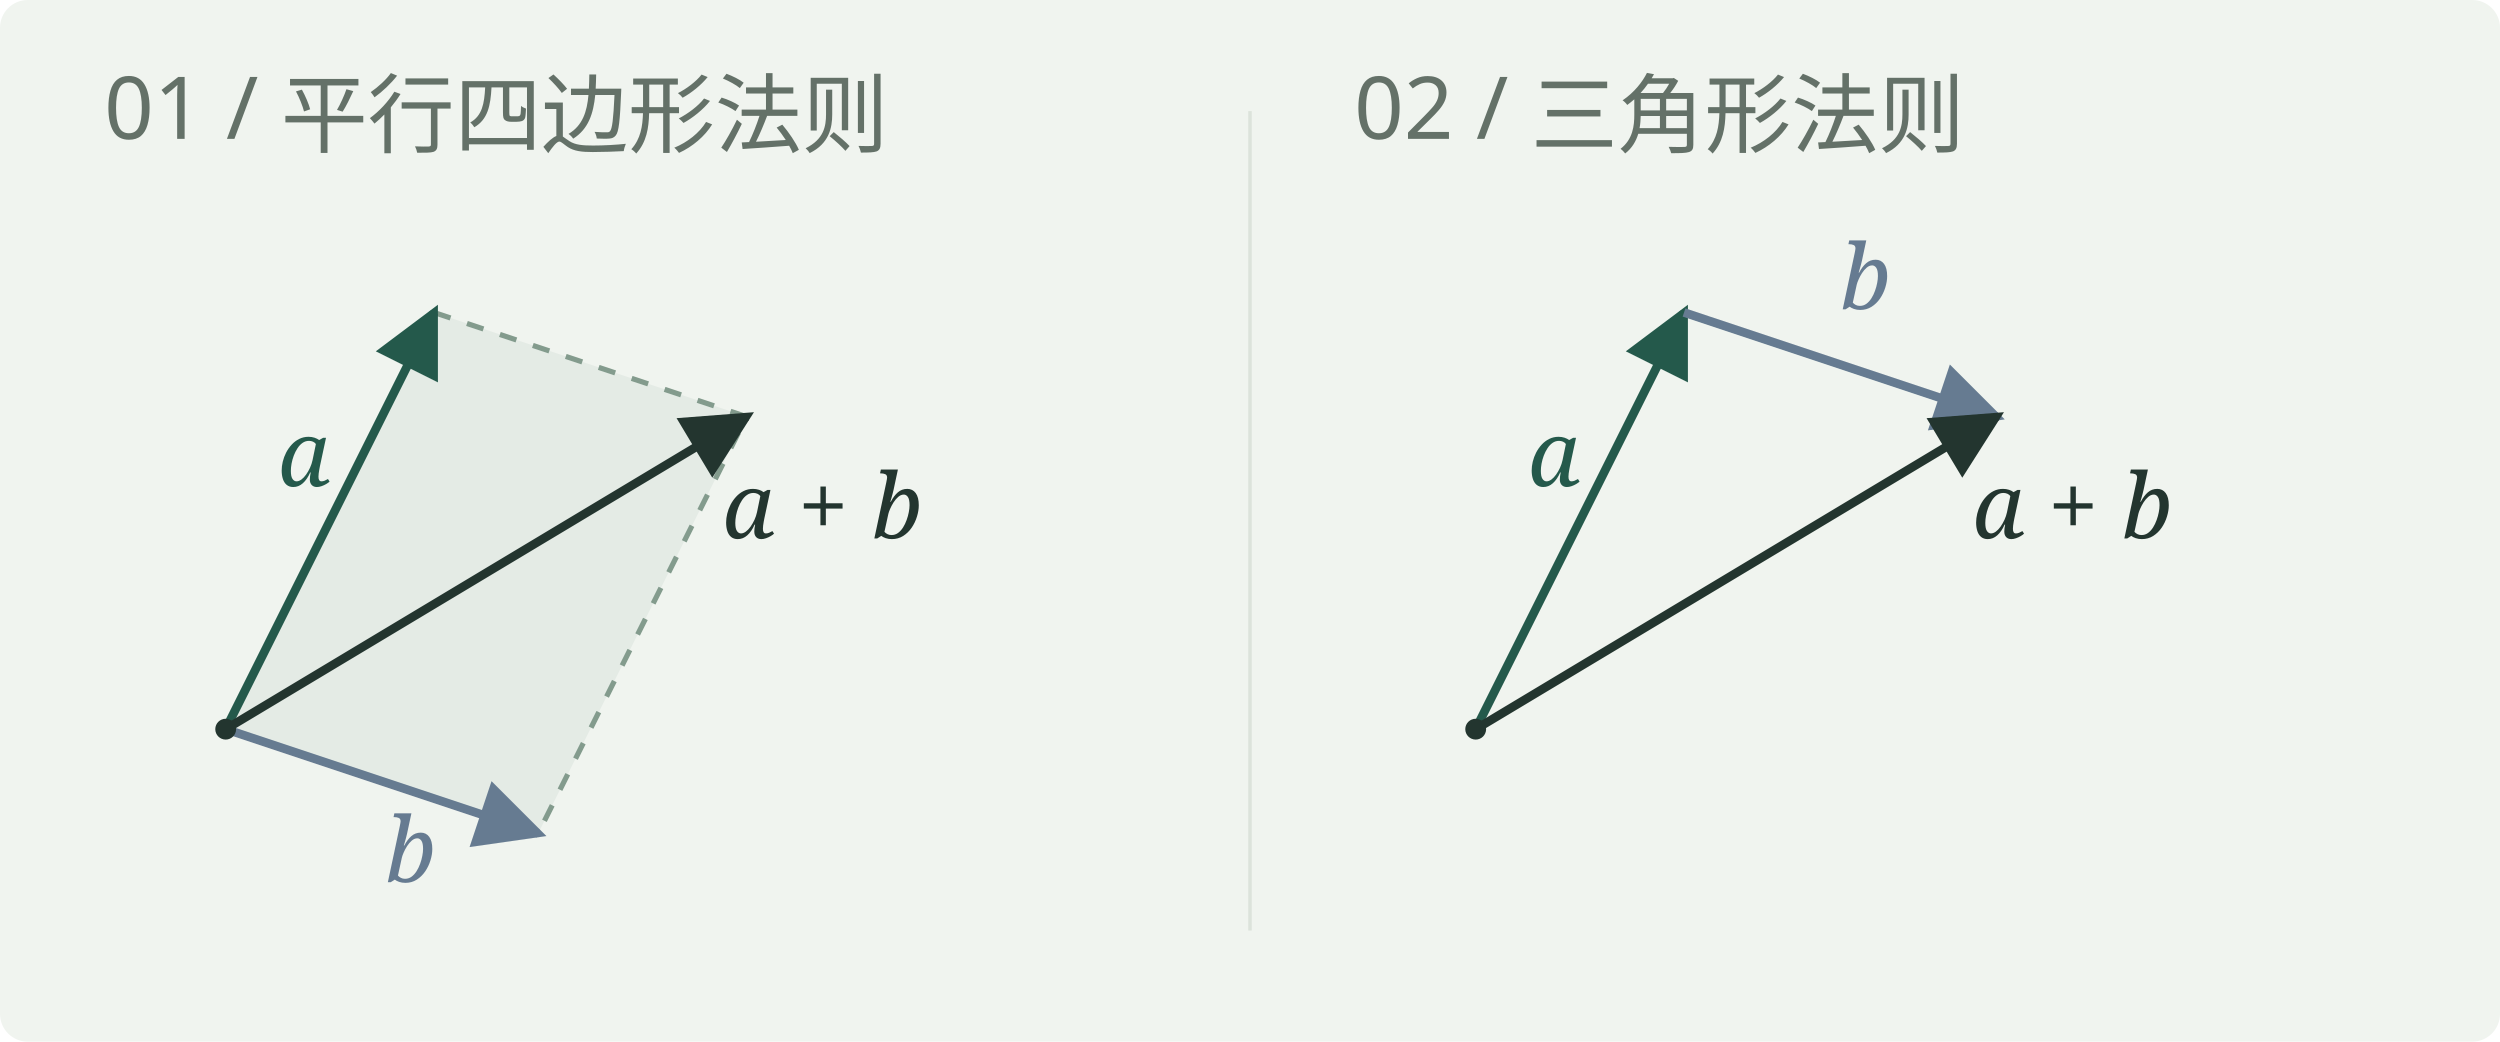
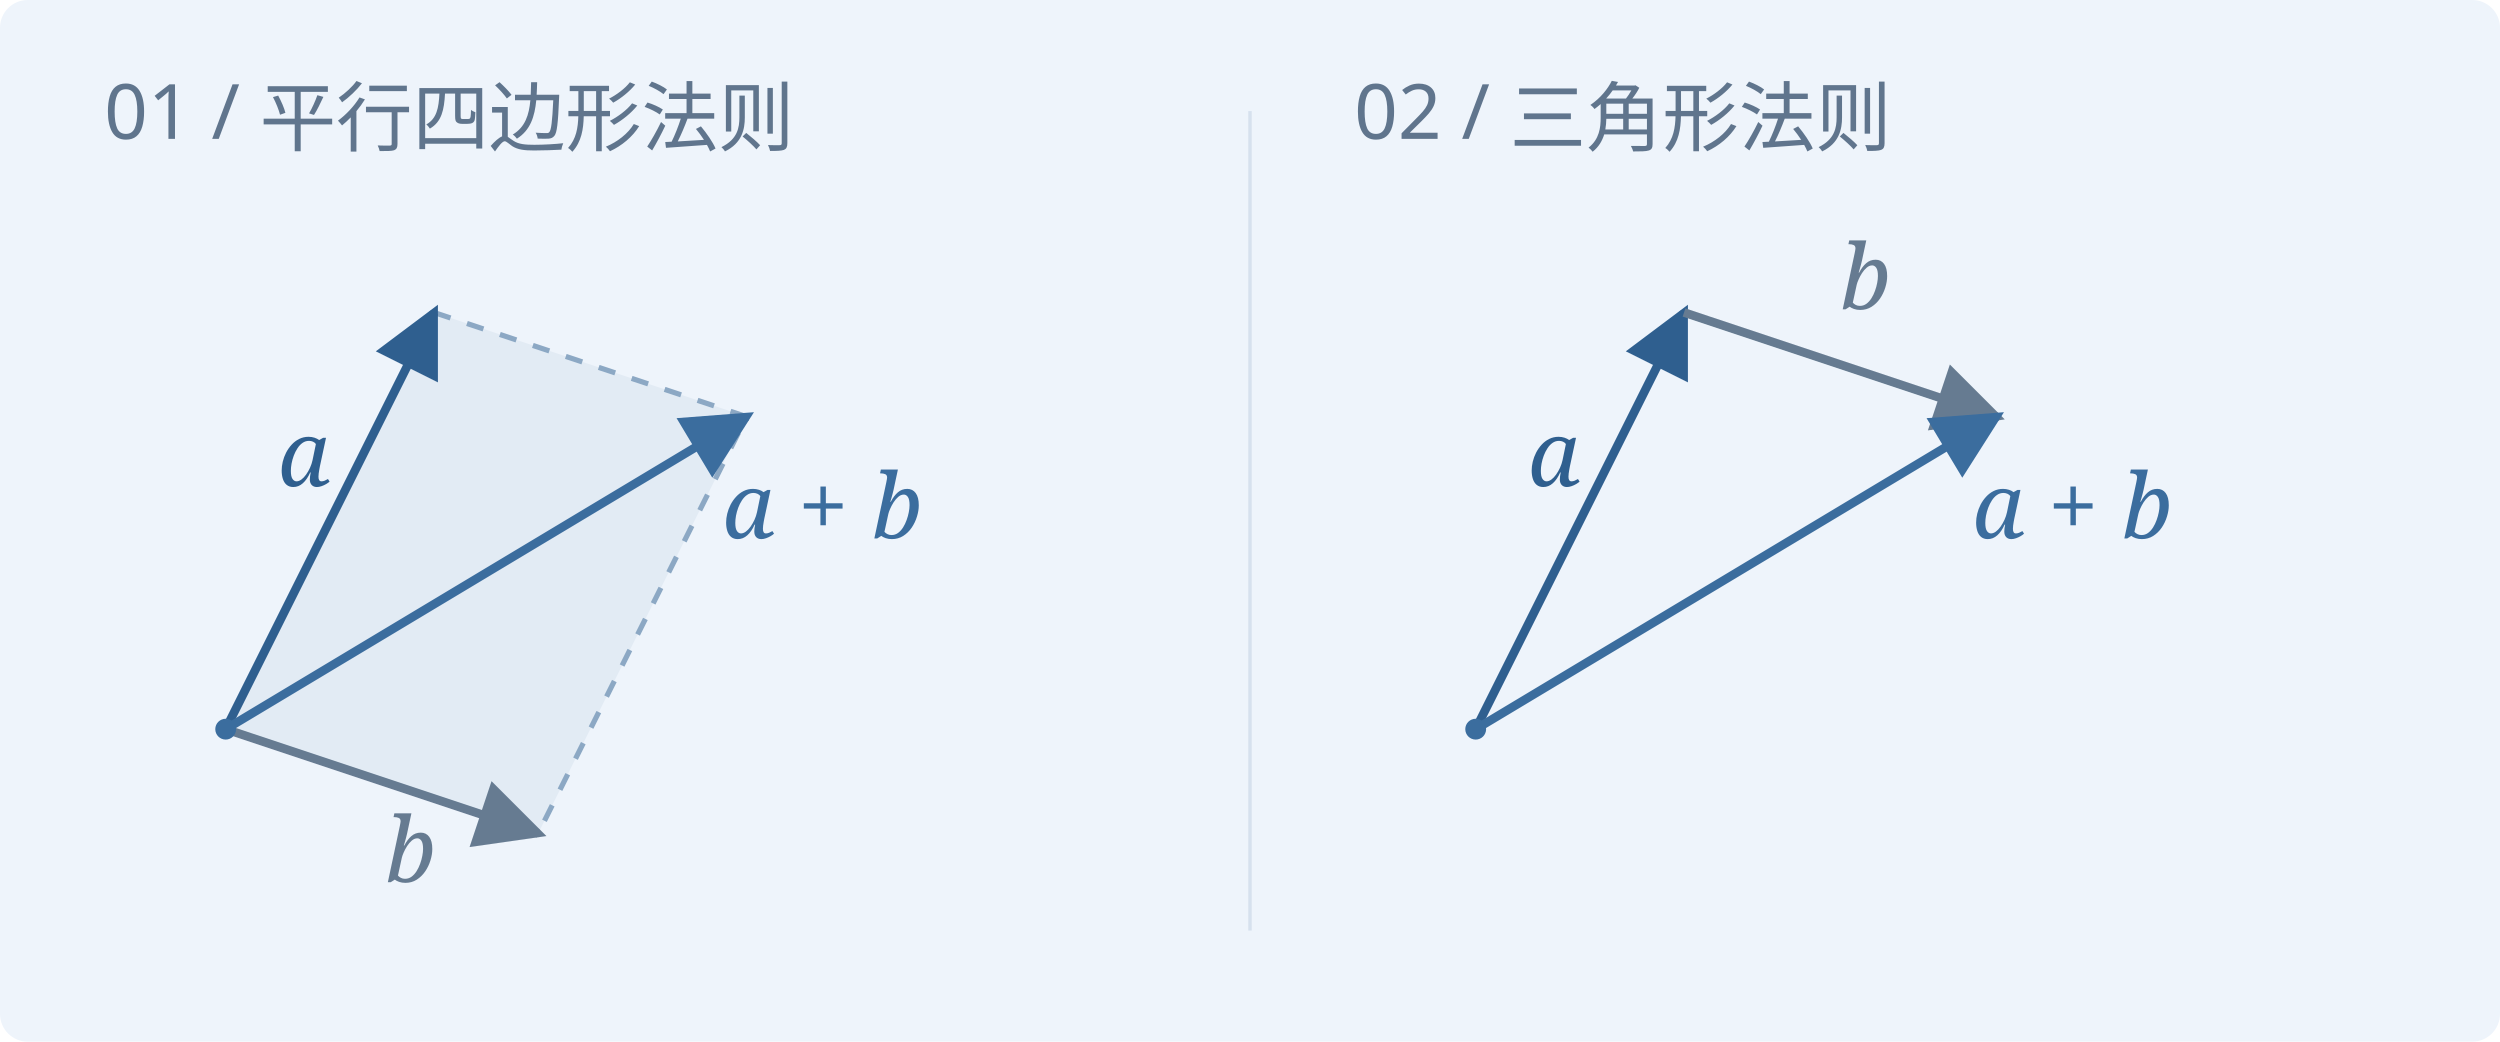
<svg xmlns="http://www.w3.org/2000/svg" width="720" height="300" viewBox="0 0 720 300" fill="none">
  <defs>
    <marker id="a" markerWidth="8" markerHeight="8" refX="7" refY="4" orient="auto">
-       <path d="M0 0 8 4 0 8" fill="#24594b" />
+       <path d="M0 0 8 4 0 8" fill="#2f5f8f" />
    </marker>
    <marker id="b" markerWidth="8" markerHeight="8" refX="7" refY="4" orient="auto">
      <path d="M0 0 8 4 0 8" fill="#667b91" />
    </marker>
    <marker id="sum" markerWidth="8" markerHeight="8" refX="7" refY="4" orient="auto">
-       <path d="M0 0 8 4 0 8" fill="#23352f" />
+       <path d="M0 0 8 4 0 8" fill="#3b6d9e" />
    </marker>
  </defs>
-   <rect width="720" height="300" rx="8" fill="#f0f4ef" />
-   <path d="M360 32V268" stroke="#dce3db" />
-   <path d="M65 210 125 90 215 120 155 240Z" fill="#24594b" fill-opacity=".06" />
-   <path d="M125 90 215 120 155 240" stroke="#839b8d" stroke-width="1.5" stroke-dasharray="5 5" />
-   <path d="M65 210 125 90" stroke="#24594b" stroke-width="2.5" marker-end="url(#a)" />
+   <rect width="720" height="300" rx="8" fill="#eef4fb" />
+   <path d="M360 32V268" stroke="#d6e1ee" />
+   <path d="M65 210 125 90 215 120 155 240Z" fill="#2f5f8f" fill-opacity=".06" />
+   <path d="M125 90 215 120 155 240" stroke="#8ca8c4" stroke-width="1.5" stroke-dasharray="5 5" />
+   <path d="M65 210 125 90" stroke="#2f5f8f" stroke-width="2.5" marker-end="url(#a)" />
  <path d="M65 210 155 240" stroke="#667b91" stroke-width="2.5" marker-end="url(#b)" />
-   <path d="M65 210 215 120" stroke="#23352f" stroke-width="2.5" marker-end="url(#sum)" />
-   <path d="M425 210 485 90" stroke="#24594b" stroke-width="2.5" marker-end="url(#a)" />
+   <path d="M65 210 215 120" stroke="#3b6d9e" stroke-width="2.5" marker-end="url(#sum)" />
+   <path d="M425 210 485 90" stroke="#2f5f8f" stroke-width="2.5" marker-end="url(#a)" />
  <path d="M485 90 575 120" stroke="#667b91" stroke-width="2.5" marker-end="url(#b)" />
-   <path d="M425 210 575 120" stroke="#23352f" stroke-width="2.5" marker-end="url(#sum)" />
-   <circle cx="65" cy="210" r="3" fill="#23352f" />
-   <circle cx="425" cy="210" r="3" fill="#23352f" />
+   <path d="M425 210 575 120" stroke="#3b6d9e" stroke-width="2.5" marker-end="url(#sum)" />
+   <circle cx="65" cy="210" r="3" fill="#3b6d9e" />
+   <circle cx="425" cy="210" r="3" fill="#3b6d9e" />
  <g font-family="Georgia,serif" font-size="26" font-style="italic">
-     <text x="80" y="140" fill="#24594b">a</text>
+     <text x="80" y="140" fill="#2f5f8f">a</text>
    <text x="111" y="254" fill="#667b91">b</text>
-     <text x="208" y="155" fill="#23352f">a + b</text>
-     <text x="440" y="140" fill="#24594b">a</text>
+     <text x="208" y="155" fill="#3b6d9e">a + b</text>
+     <text x="440" y="140" fill="#2f5f8f">a</text>
    <text x="530" y="89" fill="#667b91">b</text>
-     <text x="568" y="155" fill="#23352f">a + b</text>
+     <text x="568" y="155" fill="#3b6d9e">a + b</text>
  </g>
-   <g font-family="Microsoft YaHei,PingFang SC,sans-serif" font-size="25" fill="#647168">
+   <g font-family="Microsoft YaHei,PingFang SC,sans-serif" font-size="22" fill="#60758d">
    <text x="30" y="40">01 / 平行四边形法则</text>
    <text x="390" y="40">02 / 三角形法则</text>
  </g>
</svg>
